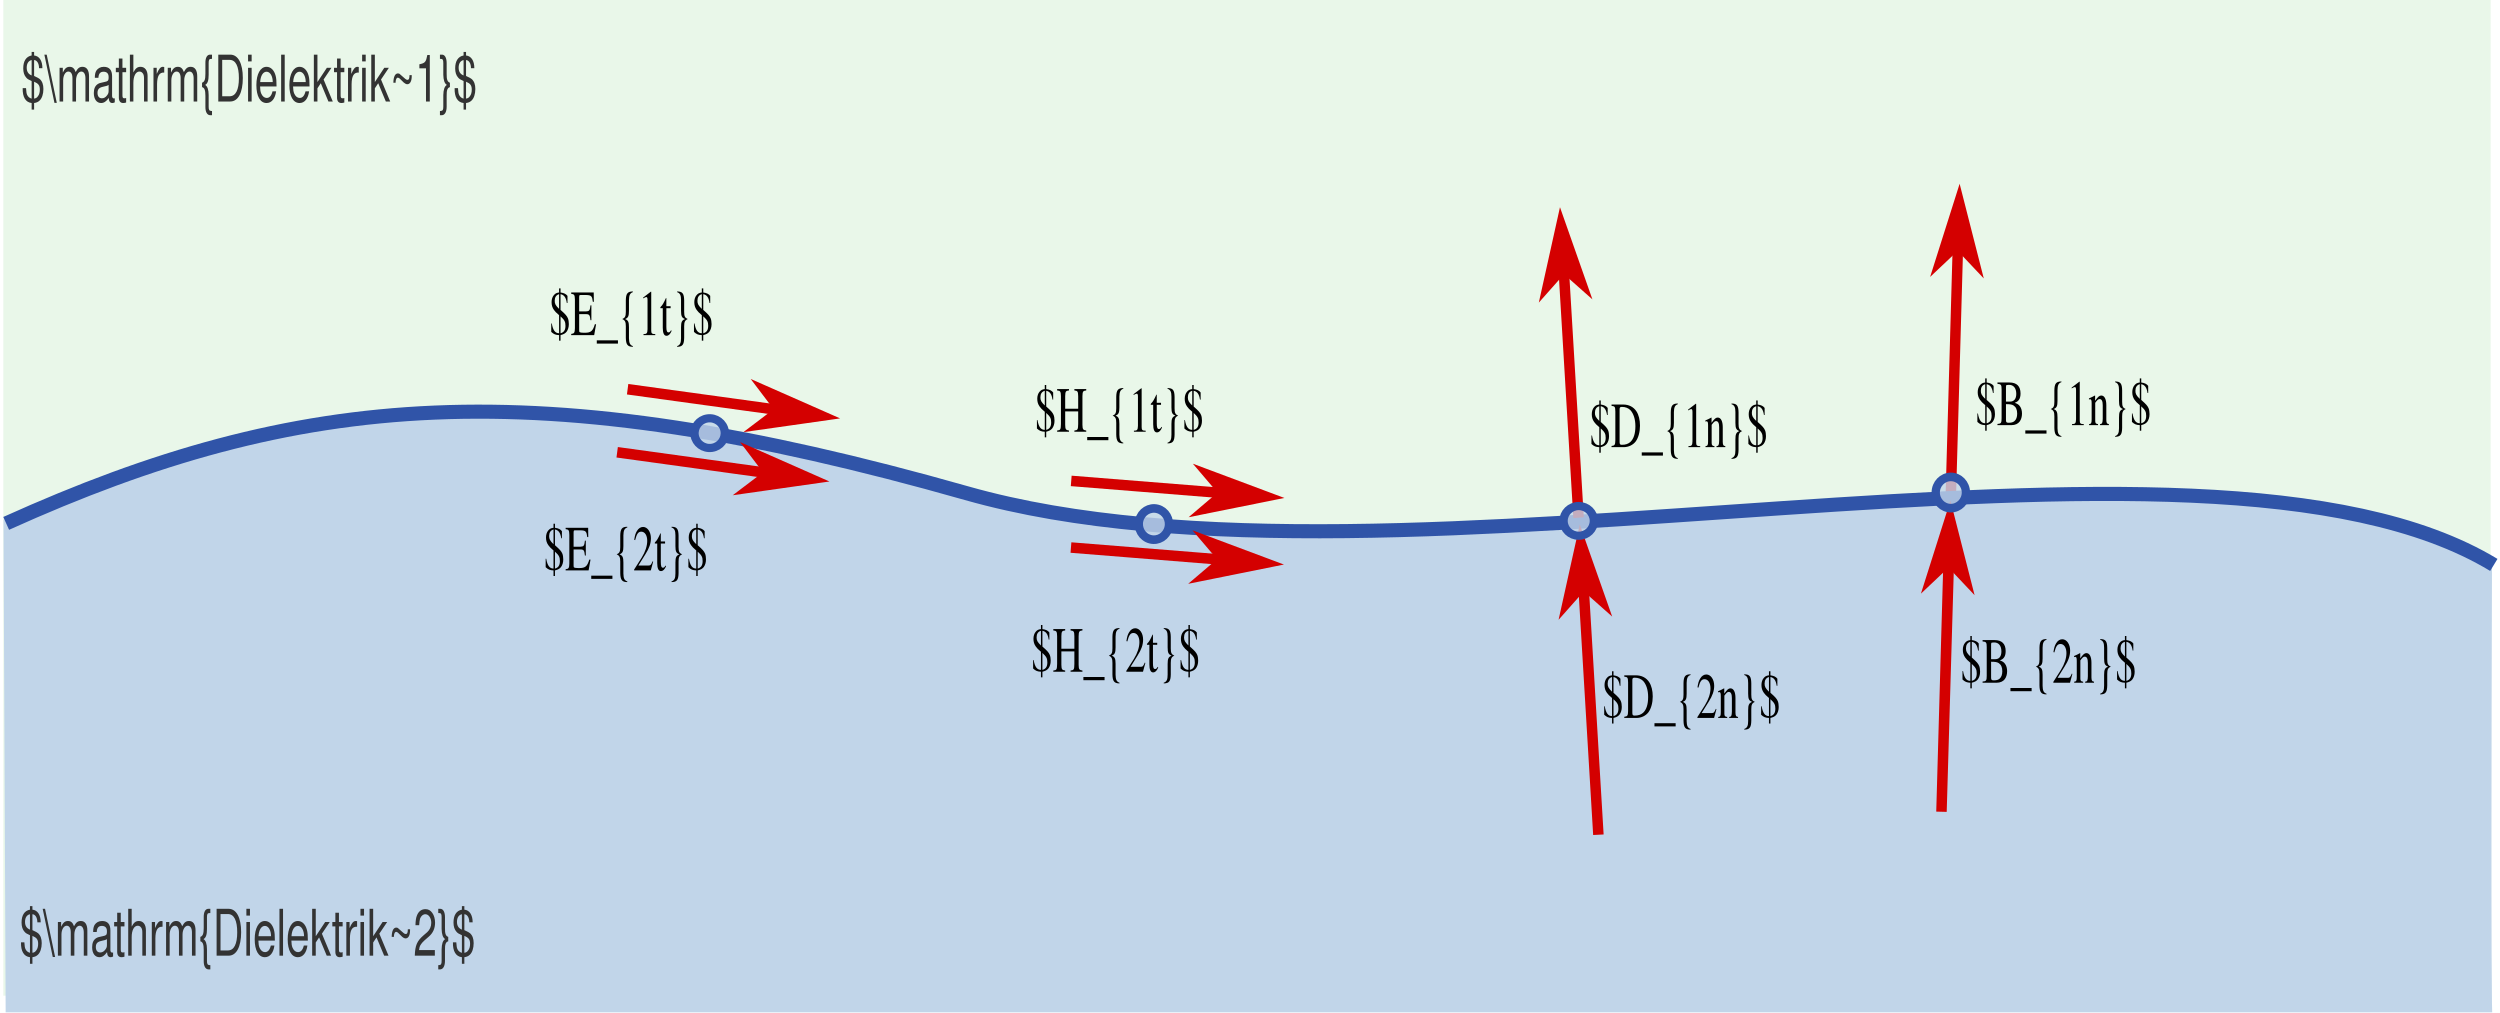
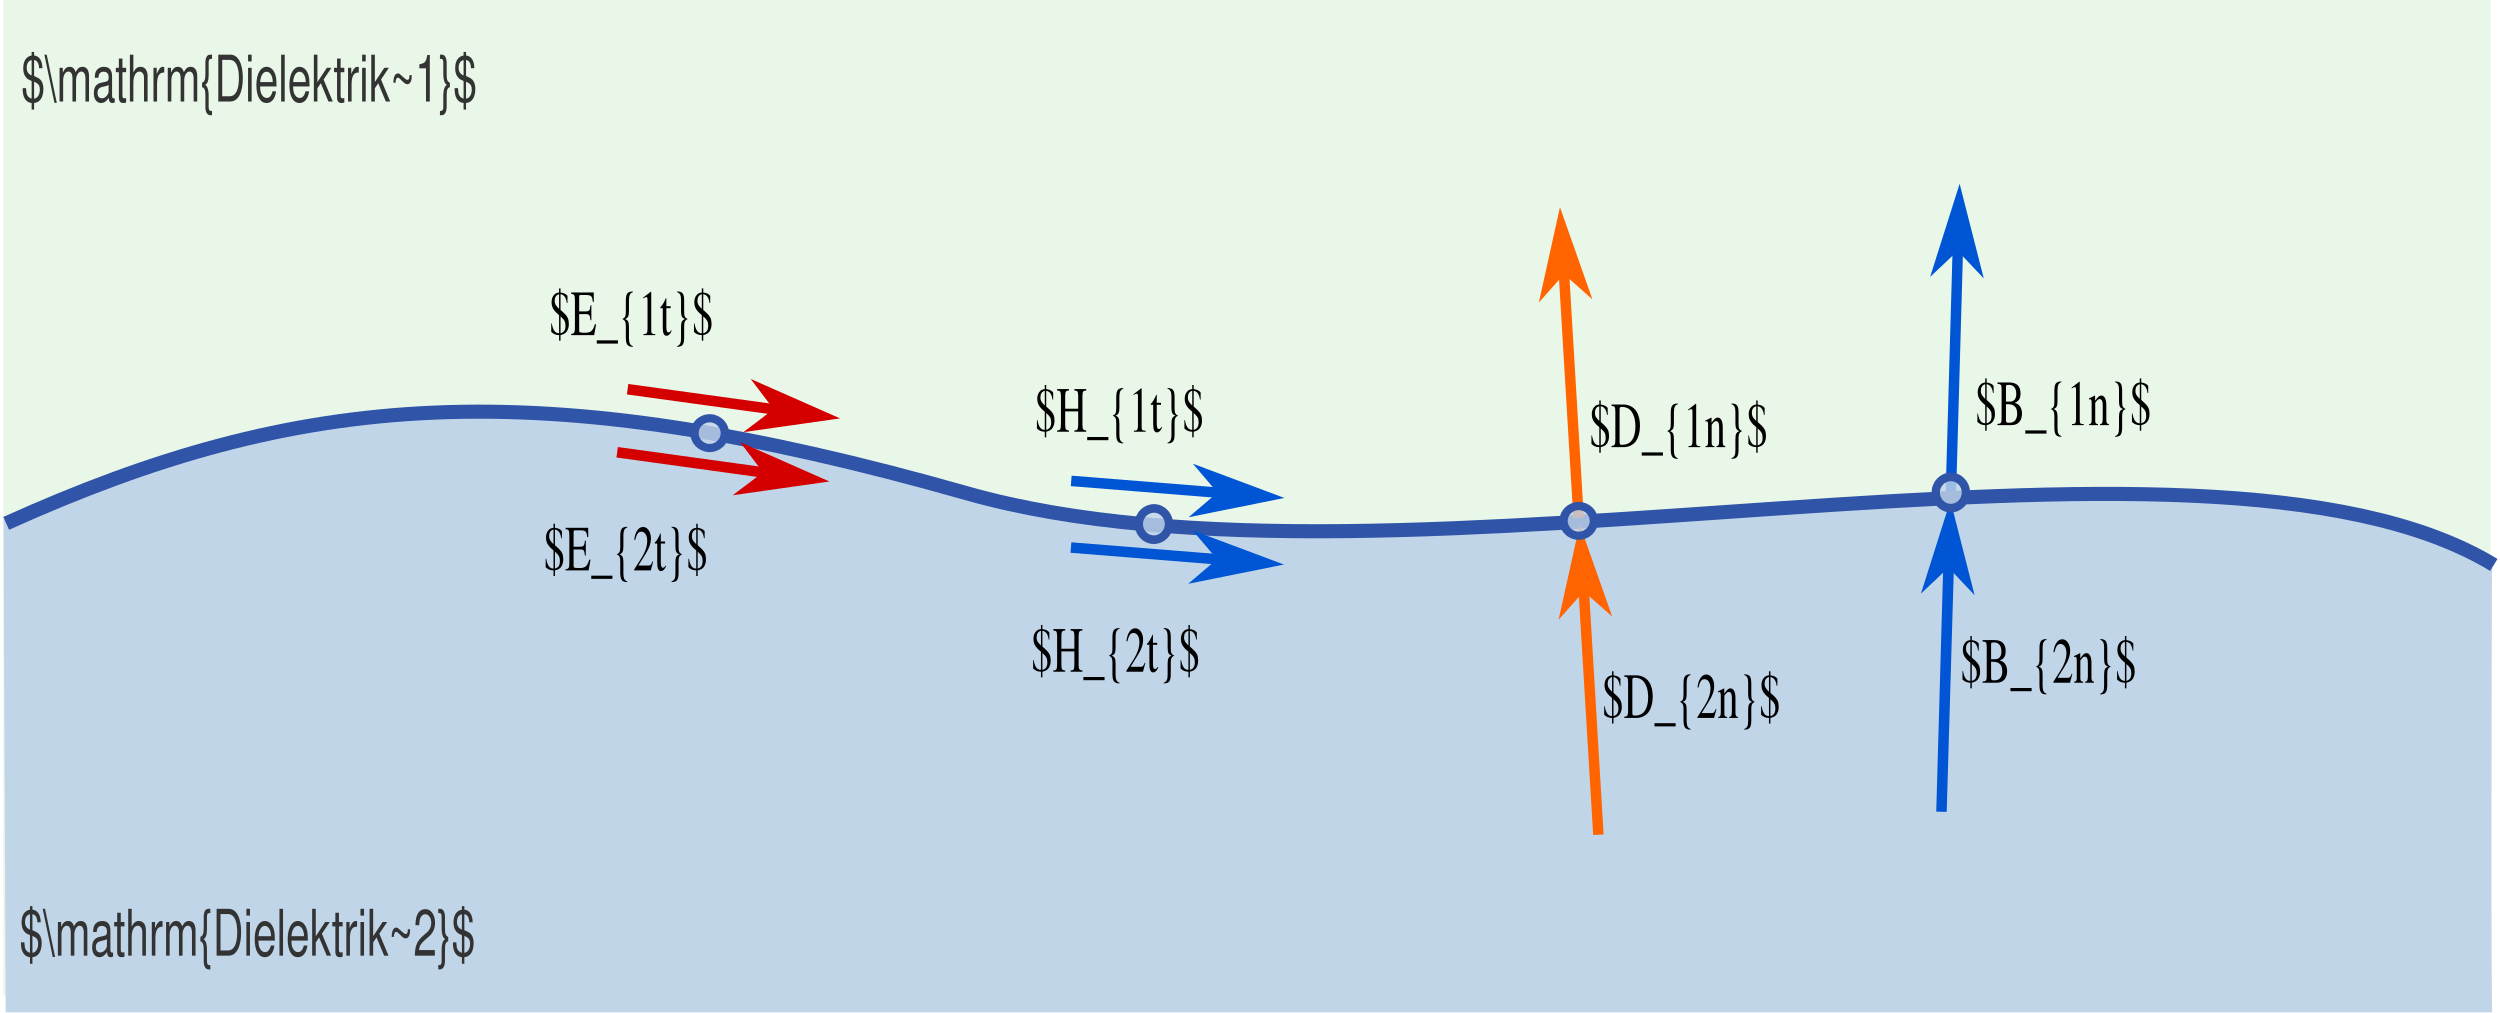
<svg xmlns="http://www.w3.org/2000/svg" id="svg4570" version="1.1" width="354.657" height="143.611" xml:space="preserve">
  <defs id="defs4574">
    <marker style="overflow:visible" id="Arrow1Sstart" refX="0" refY="0" orient="auto">
      <path transform="matrix(0.2,0,0,0.2,1.2,0)" style="fill-rule:evenodd;stroke:#000000;stroke-width:1pt" d="M 0,0 5,-5 -12.5,0 5,5 0,0 z" id="path4118" />
    </marker>
    <marker style="overflow:visible" id="Arrow1Mend" refX="0" refY="0" orient="auto">
      <path transform="matrix(-0.4,0,0,-0.4,-4,0)" style="fill-rule:evenodd;stroke:#000000;stroke-width:1pt" d="M 0,0 5,-5 -12.5,0 5,5 0,0 z" id="path4115" />
    </marker>
    <marker style="overflow:visible" id="Arrow1Menda" refX="0" refY="0" orient="auto">
      <path transform="matrix(-0.4,0,0,-0.4,-4,0)" style="fill:#800000;fill-rule:evenodd;stroke:#800000;stroke-width:1pt" d="M 0,0 5,-5 -12.5,0 5,5 0,0 z" id="path5472" />
    </marker>
    <marker style="overflow:visible" id="Arrow1Menda-1" refX="0" refY="0" orient="auto">
      <path transform="matrix(-0.4,0,0,-0.4,-4,0)" style="fill:#800000;fill-rule:evenodd;stroke:#800000;stroke-width:1pt" d="M 0,0 5,-5 -12.5,0 5,5 0,0 z" id="path5472-6" />
    </marker>
    <marker style="overflow:visible" id="Arrow1Menda-6" refX="0" refY="0" orient="auto">
      <path transform="matrix(-0.4,0,0,-0.4,-4,0)" style="fill:#800000;fill-rule:evenodd;stroke:#800000;stroke-width:1pt" d="M 0,0 5,-5 -12.5,0 5,5 0,0 z" id="path5472-5" />
    </marker>
    <marker style="overflow:visible" id="marker3227" refX="0" refY="0" orient="auto">
      <path transform="matrix(-0.4,0,0,-0.4,-4,0)" style="fill:#800000;fill-rule:evenodd;stroke:#800000;stroke-width:1pt" d="M 0,0 5,-5 -12.5,0 5,5 0,0 z" id="path3229" />
    </marker>
    <marker style="overflow:visible" id="Arrow1Menda-8" refX="0" refY="0" orient="auto">
      <path transform="matrix(-0.4,0,0,-0.4,-4,0)" style="fill:#800000;fill-rule:evenodd;stroke:#800000;stroke-width:1pt" d="M 0,0 5,-5 -12.5,0 5,5 0,0 z" id="path5472-8" />
    </marker>
    <marker style="overflow:visible" id="marker3262" refX="0" refY="0" orient="auto">
      <path transform="matrix(-0.4,0,0,-0.4,-4,0)" style="fill:#800000;fill-rule:evenodd;stroke:#800000;stroke-width:1pt" d="M 0,0 5,-5 -12.5,0 5,5 0,0 z" id="path3264" />
    </marker>
    <marker style="overflow:visible" id="Arrow1Menda-19" refX="0" refY="0" orient="auto">
      <path transform="matrix(-0.4,0,0,-0.4,-4,0)" style="fill:#800000;fill-rule:evenodd;stroke:#800000;stroke-width:1pt" d="M 0,0 5,-5 -12.5,0 5,5 0,0 z" id="path5472-7" />
    </marker>
    <marker style="overflow:visible" id="marker3297" refX="0" refY="0" orient="auto">
      <path transform="matrix(-0.4,0,0,-0.4,-4,0)" style="fill:#800000;fill-rule:evenodd;stroke:#800000;stroke-width:1pt" d="M 0,0 5,-5 -12.5,0 5,5 0,0 z" id="path3299" />
    </marker>
    <marker style="overflow:visible" id="Arrow1Menda-2" refX="0" refY="0" orient="auto">
      <path transform="matrix(-0.4,0,0,-0.4,-4,0)" style="fill:#800000;fill-rule:evenodd;stroke:#800000;stroke-width:1pt" d="M 0,0 5,-5 -12.5,0 5,5 0,0 z" id="path5472-3" />
    </marker>
    <marker style="overflow:visible" id="marker4295" refX="0" refY="0" orient="auto">
      <path transform="matrix(-0.4,0,0,-0.4,-4,0)" style="fill:#800000;fill-rule:evenodd;stroke:#800000;stroke-width:1pt" d="M 0,0 5,-5 -12.5,0 5,5 0,0 z" id="path4297" />
    </marker>
    <marker style="overflow:visible" id="marker4299" refX="0" refY="0" orient="auto">
      <path transform="matrix(-0.4,0,0,-0.4,-4,0)" style="fill:#800000;fill-rule:evenodd;stroke:#800000;stroke-width:1pt" d="M 0,0 5,-5 -12.5,0 5,5 0,0 z" id="path4301" />
    </marker>
    <marker style="overflow:visible" id="marker4303" refX="0" refY="0" orient="auto">
      <path transform="matrix(-0.4,0,0,-0.4,-4,0)" style="fill:#800000;fill-rule:evenodd;stroke:#800000;stroke-width:1pt" d="M 0,0 5,-5 -12.5,0 5,5 0,0 z" id="path4305" />
    </marker>
    <marker style="overflow:visible" id="marker4307" refX="0" refY="0" orient="auto">
      <path transform="matrix(-0.4,0,0,-0.4,-4,0)" style="fill:#800000;fill-rule:evenodd;stroke:#800000;stroke-width:1pt" d="M 0,0 5,-5 -12.5,0 5,5 0,0 z" id="path4309" />
    </marker>
    <marker style="overflow:visible" id="marker4311" refX="0" refY="0" orient="auto">
      <path transform="matrix(-0.4,0,0,-0.4,-4,0)" style="fill:#800000;fill-rule:evenodd;stroke:#800000;stroke-width:1pt" d="M 0,0 5,-5 -12.5,0 5,5 0,0 z" id="path4313" />
    </marker>
    <marker style="overflow:visible" id="marker4315" refX="0" refY="0" orient="auto">
      <path transform="matrix(-0.4,0,0,-0.4,-4,0)" style="fill:#800000;fill-rule:evenodd;stroke:#800000;stroke-width:1pt" d="M 0,0 5,-5 -12.5,0 5,5 0,0 z" id="path4317" />
    </marker>
    <marker style="overflow:visible" id="marker4319" refX="0" refY="0" orient="auto">
      <path transform="matrix(-0.4,0,0,-0.4,-4,0)" style="fill:#800000;fill-rule:evenodd;stroke:#800000;stroke-width:1pt" d="M 0,0 5,-5 -12.5,0 5,5 0,0 z" id="path4321" />
    </marker>
  </defs>
  <g transform="matrix(1.25,0,0,-1.25,-52.66258,995.8409)" id="g4578">
-     <flowRoot xml:space="preserve" id="flowRoot4054" style="font-size:40px;font-style:normal;font-weight:normal;line-height:125%;letter-spacing:0px;word-spacing:0px;fill:#000000;fill-opacity:1;stroke:none;font-family:Sans" transform="matrix(3.209982,0,0,4.847836,110.4001,744.6274)">
-       <flowRegion id="flowRegion4056">
-         <rect id="rect4058" width="216.753" height="90.741" x="-110.942" y="-20.56" />
+     <flowRoot xml:space="preserve" id="flowRoot4054" style="font-style:normal;font-weight:normal;line-height:0.01%;font-family:sans-serif;letter-spacing:0px;word-spacing:0px;fill:#000000;fill-opacity:1;stroke:none" transform="matrix(3.209982,0,0,4.847836,110.4001,744.6274)">
+       <flowRegion id="flowRegion4056" style="font-family:sans-serif">
+         <rect id="rect4058" width="216.753" height="90.741" x="-110.942" y="-20.56" style="font-family:sans-serif" />
      </flowRegion>
-       <flowPara id="flowPara4060" />
+       <flowPara id="flowPara4060" style="font-size:40px;line-height:1.25;font-family:sans-serif"> </flowPara>
    </flowRoot>
-     <text xml:space="preserve" style="font-size:126.234px;font-style:normal;font-weight:normal;line-height:125%;letter-spacing:0px;word-spacing:0px;fill:#000000;fill-opacity:1;stroke:none;font-family:Sans" x="292.516" y="-468.304" id="text4404" transform="scale(0.8137244,-1.228917)">
-       <tspan id="tspan4406" x="292.516" y="-468.304" />
+     <text xml:space="preserve" style="font-style:normal;font-weight:normal;line-height:0%;font-family:sans-serif;letter-spacing:0px;word-spacing:0px;fill:#000000;fill-opacity:1;stroke:none" x="292.516" y="-468.304" id="text4404" transform="scale(0.8137244,-1.228917)">
+       <tspan id="tspan4406" x="292.516" y="-468.304" style="font-size:126.234px;line-height:1.25;font-family:sans-serif"> </tspan>
    </text>
    <path d="m 324.793,796.673 0,-113.001 -282.288,0 0,113.001 282.288,0 z" style="fill:#e9f7e9;fill-opacity:1;fill-rule:nonzero;stroke:none" id="path4584" />
    <path id="rect4669" d="m 42.525,737.69 c 0,0 60.328,17.194 109.256,2.996 49.017,-14.223 139.78,12.369 173.165,-8.307 -0.143,-49.129 0.024,-50.595 0.024,-50.595 l -282.198,0 z" style="fill:#c1d5e9;fill-opacity:1;stroke:none" />
-     <path id="path5278-8-4-8-3" d="m 264.125,740.469 -1.188,0.031 0.938,32.969 1.188,-0.031 -0.938,-32.969 z" style="font-size:medium;font-style:normal;font-variant:normal;font-weight:normal;font-stretch:normal;text-indent:0;text-align:start;text-decoration:none;line-height:normal;letter-spacing:normal;word-spacing:normal;text-transform:none;direction:ltr;block-progression:tb;writing-mode:lr-tb;text-anchor:start;baseline-shift:baseline;color:#000000;fill:#d40000;fill-opacity:1;stroke:none;stroke-width:1.2;marker:none;visibility:visible;display:inline;overflow:visible;enable-background:accumulate;font-family:Sans;-inkscape-font-specification:Sans" />
-     <path style="fill:#d40000;fill-rule:evenodd;stroke:#d40000;stroke-width:0.48pt;stroke-opacity:1;fill-opacity:1" d="m 264.325,768.656 -2.467,-2.331 2.638,8.328 2.16,-8.465 -2.331,2.467 z" id="path4023" />
+     <path id="path5278-8-4-8-3" d="m 264.125,740.469 -1.188,0.031 0.938,32.969 1.188,-0.031 -0.938,-32.969 z" style="font-size:medium;font-style:normal;font-variant:normal;font-weight:normal;font-stretch:normal;text-indent:0;text-align:start;text-decoration:none;line-height:normal;letter-spacing:normal;word-spacing:normal;text-transform:none;direction:ltr;block-progression:tb;writing-mode:lr-tb;text-anchor:start;baseline-shift:baseline;color:#000000;fill:#0055d4;fill-opacity:1;stroke:none;stroke-width:1.2;marker:none;visibility:visible;display:inline;overflow:visible;enable-background:accumulate;font-family:Sans;-inkscape-font-specification:Sans" />
+     <path style="fill:#0055d4;fill-rule:evenodd;stroke:#0055d4;stroke-width:0.48pt;stroke-opacity:1;fill-opacity:1" d="m 264.325,768.656 -2.467,-2.331 2.638,8.328 2.16,-8.465 -2.331,2.467 z" id="path4023" />
    <path style="fill:#c1d5e9;fill-opacity:1;stroke:#3054a8;stroke-width:1.6;stroke-miterlimit:4;stroke-opacity:1;stroke-dasharray:none;stroke-dashoffset:0" d="m 42.831,737.274 c 33.356,15.055 60.031,17.334 109.003,3.424 49.061,-13.935 139.907,12.119 173.321,-8.139" id="path3453" />
-     <path id="path5278-7-3-4" d="m 263.062,704.531 -1.188,0.031 0.938,32.969 1.219,-0.031 -0.969,-32.969 z" style="font-size:medium;font-style:normal;font-variant:normal;font-weight:normal;font-stretch:normal;text-indent:0;text-align:start;text-decoration:none;line-height:normal;letter-spacing:normal;word-spacing:normal;text-transform:none;direction:ltr;block-progression:tb;writing-mode:lr-tb;text-anchor:start;baseline-shift:baseline;color:#000000;fill:#d40000;fill-opacity:1;stroke:none;stroke-width:1.2;marker:none;visibility:visible;display:inline;overflow:visible;enable-background:accumulate;font-family:Sans;-inkscape-font-specification:Sans" />
-     <path style="fill:#d40000;fill-rule:evenodd;stroke:#d40000;stroke-width:0.48pt;stroke-opacity:1;fill-opacity:1" d="m 263.281,732.711 -2.467,-2.331 2.638,8.328 2.16,-8.465 -2.331,2.467 z" id="path3999" />
+     <path id="path5278-7-3-4" d="m 263.062,704.531 -1.188,0.031 0.938,32.969 1.219,-0.031 -0.969,-32.969 z" style="font-size:medium;font-style:normal;font-variant:normal;font-weight:normal;font-stretch:normal;text-indent:0;text-align:start;text-decoration:none;line-height:normal;letter-spacing:normal;word-spacing:normal;text-transform:none;direction:ltr;block-progression:tb;writing-mode:lr-tb;text-anchor:start;baseline-shift:baseline;color:#000000;fill:#0055d4;fill-opacity:1;stroke:none;stroke-width:1.2;marker:none;visibility:visible;display:inline;overflow:visible;enable-background:accumulate;font-family:Sans;-inkscape-font-specification:Sans" />
+     <path style="fill:#0055d4;fill-rule:evenodd;stroke:#0055d4;stroke-width:0.48pt;stroke-opacity:1;fill-opacity:1" d="m 263.281,732.711 -2.467,-2.331 2.638,8.328 2.16,-8.465 -2.331,2.467 z" id="path3999" />
    <path transform="matrix(1.509483,0,0,-1.563413,407.2715,746.8013)" style="fill:#c1d5e9;fill-opacity:0.813;stroke:#3054a8;stroke-width:0.625;stroke-miterlimit:4;stroke-opacity:1;stroke-dasharray:none;stroke-dashoffset:0" id="path3322-2" d="m -94.092,3.854 a 1.134,1.134 0 0 1 -1.134,1.134 1.134,1.134 0 0 1 -1.134,-1.134 1.134,1.134 0 0 1 1.134,-1.134 1.134,1.134 0 0 1 1.134,1.134 z" />
-     <path id="path5278-7-3" d="m 222.938,701.906 -1.969,32.844 1.188,0.094 1.969,-32.875 -1.188,-0.062 z" style="font-size:medium;font-style:normal;font-variant:normal;font-weight:normal;font-stretch:normal;text-indent:0;text-align:start;text-decoration:none;line-height:normal;letter-spacing:normal;word-spacing:normal;text-transform:none;direction:ltr;block-progression:tb;writing-mode:lr-tb;text-anchor:start;baseline-shift:baseline;color:#000000;fill:#d40000;fill-opacity:1;fill-rule:nonzero;stroke:none;stroke-width:1.2;marker:none;visibility:visible;display:inline;overflow:visible;enable-background:accumulate;font-family:Sans;-inkscape-font-specification:Sans" />
-     <path style="fill:#d40000;fill-rule:evenodd;stroke:#d40000;stroke-width:0.48pt;stroke-opacity:1;fill-opacity:1" d="m 221.845,730.009 -2.252,-2.54 1.892,8.529 2.9,-8.241 -2.54,2.252 z" id="path4007" />
-     <path id="path5278-8-4-8" d="m 220.688,737.875 -1.969,32.875 1.188,0.094 1.969,-32.875 -1.188,-0.094 z" style="font-size:medium;font-style:normal;font-variant:normal;font-weight:normal;font-stretch:normal;text-indent:0;text-align:start;text-decoration:none;line-height:normal;letter-spacing:normal;word-spacing:normal;text-transform:none;direction:ltr;block-progression:tb;writing-mode:lr-tb;text-anchor:start;baseline-shift:baseline;color:#000000;fill:#d40000;fill-opacity:1;fill-rule:nonzero;stroke:none;stroke-width:1.2;marker:none;visibility:visible;display:inline;overflow:visible;enable-background:accumulate;font-family:Sans;-inkscape-font-specification:Sans" />
-     <path style="fill:#d40000;fill-rule:evenodd;stroke:#d40000;stroke-width:0.48pt;stroke-opacity:1;fill-opacity:1" d="m 219.602,766.006 -2.252,-2.54 1.892,8.529 2.9,-8.241 -2.54,2.252 z" id="path4015" />
+     <path id="path5278-7-3" d="m 222.938,701.906 -1.969,32.844 1.188,0.094 1.969,-32.875 -1.188,-0.062 z" style="font-size:medium;font-style:normal;font-variant:normal;font-weight:normal;font-stretch:normal;text-indent:0;text-align:start;text-decoration:none;line-height:normal;letter-spacing:normal;word-spacing:normal;text-transform:none;direction:ltr;block-progression:tb;writing-mode:lr-tb;text-anchor:start;baseline-shift:baseline;color:#000000;fill:#ff6400;fill-opacity:1;fill-rule:nonzero;stroke:none;stroke-width:1.2;marker:none;visibility:visible;display:inline;overflow:visible;enable-background:accumulate;font-family:Sans;-inkscape-font-specification:Sans" />
+     <path style="fill:#ff6400;fill-rule:evenodd;stroke:#ff6400;stroke-width:0.48pt;stroke-opacity:1;fill-opacity:1" d="m 221.845,730.009 -2.252,-2.54 1.892,8.529 2.9,-8.241 -2.54,2.252 z" id="path4007" />
+     <path id="path5278-8-4-8" d="m 220.688,737.875 -1.969,32.875 1.188,0.094 1.969,-32.875 -1.188,-0.094 z" style="font-size:medium;font-style:normal;font-variant:normal;font-weight:normal;font-stretch:normal;text-indent:0;text-align:start;text-decoration:none;line-height:normal;letter-spacing:normal;word-spacing:normal;text-transform:none;direction:ltr;block-progression:tb;writing-mode:lr-tb;text-anchor:start;baseline-shift:baseline;color:#000000;fill:#ff6400;fill-opacity:1;fill-rule:nonzero;stroke:none;stroke-width:1.2;marker:none;visibility:visible;display:inline;overflow:visible;enable-background:accumulate;font-family:Sans;-inkscape-font-specification:Sans" />
+     <path style="fill:#ff6400;fill-rule:evenodd;stroke:#ff6400;stroke-width:0.48pt;stroke-opacity:1;fill-opacity:1" d="m 219.602,766.006 -2.252,-2.54 1.892,8.529 2.9,-8.241 -2.54,2.252 z" id="path4015" />
    <path transform="matrix(1.518671,0,0,-1.487255,365.9174,743.2884)" style="fill:#c1d5e9;fill-opacity:0.813;stroke:#3054a8;stroke-width:0.625;stroke-miterlimit:4;stroke-opacity:1;stroke-dasharray:none;stroke-dashoffset:0" id="path3322-4" d="m -94.092,3.854 a 1.134,1.134 0 0 1 -1.134,1.134 1.134,1.134 0 0 1 -1.134,-1.134 1.134,1.134 0 0 1 1.134,-1.134 1.134,1.134 0 0 1 1.134,1.134 z" />
    <path id="path5278-8-4" d="m 135.062,748.906 -21.781,3 0.156,1.188 21.781,-3 -0.156,-1.188 z" style="font-size:medium;font-style:normal;font-variant:normal;font-weight:normal;font-stretch:normal;text-indent:0;text-align:start;text-decoration:none;line-height:normal;letter-spacing:normal;word-spacing:normal;text-transform:none;direction:ltr;block-progression:tb;writing-mode:lr-tb;text-anchor:start;baseline-shift:baseline;color:#000000;fill:#d40000;fill-opacity:1;fill-rule:nonzero;stroke:none;stroke-width:1.2;marker:none;visibility:visible;display:inline;overflow:visible;enable-background:accumulate;font-family:Sans;-inkscape-font-specification:Sans" />
    <path style="fill:#d40000;fill-opacity:1;fill-rule:evenodd;stroke:#d40000;stroke-width:0.48pt;stroke-opacity:1" d="m 130.377,750.168 -2.05,2.705 7.993,-3.525 -8.649,-1.23 2.705,2.05 z" id="path3983" />
    <path transform="matrix(1.502941,0.2133915,0.2178846,-1.471949,264.9492,773.509)" style="fill:#c1d5e9;fill-opacity:0.813;stroke:#3054a8;stroke-width:0.625;stroke-miterlimit:4;stroke-opacity:1;stroke-dasharray:none;stroke-dashoffset:0" id="path3322-3" d="m -94.092,3.854 a 1.134,1.134 0 0 1 -1.134,1.134 1.134,1.134 0 0 1 -1.134,-1.134 1.134,1.134 0 0 1 1.134,-1.134 1.134,1.134 0 0 1 1.134,1.134 z" />
    <path id="path5278-7" d="m 133.844,741.75 -21.75,3 0.156,1.188 21.75,-3 -0.156,-1.188 z" style="font-size:medium;font-style:normal;font-variant:normal;font-weight:normal;font-stretch:normal;text-indent:0;text-align:start;text-decoration:none;line-height:normal;letter-spacing:normal;word-spacing:normal;text-transform:none;direction:ltr;block-progression:tb;writing-mode:lr-tb;text-anchor:start;baseline-shift:baseline;color:#000000;fill:#d40000;fill-opacity:1;fill-rule:nonzero;stroke:none;stroke-width:1.2;marker:none;visibility:visible;display:inline;overflow:visible;enable-background:accumulate;font-family:Sans;-inkscape-font-specification:Sans" />
    <path style="fill:#d40000;fill-opacity:1;fill-rule:evenodd;stroke:#d40000;stroke-width:0.48pt;stroke-opacity:1" d="m 129.169,743.007 -2.05,2.705 7.993,-3.525 -8.649,-1.23 2.705,2.05 z" id="path3975" />
-     <path id="path5278" d="m 185.438,732.188 -21.812,1.75 0.094,1.188 21.812,-1.75 -0.094,-1.188 z" style="font-size:medium;font-style:normal;font-variant:normal;font-weight:normal;font-stretch:normal;text-indent:0;text-align:start;text-decoration:none;line-height:normal;letter-spacing:normal;word-spacing:normal;text-transform:none;direction:ltr;block-progression:tb;writing-mode:lr-tb;text-anchor:start;baseline-shift:baseline;color:#000000;fill:#d40000;fill-opacity:1;fill-rule:nonzero;stroke:none;stroke-width:1.2;marker:none;visibility:visible;display:inline;overflow:visible;enable-background:accumulate;font-family:Sans;-inkscape-font-specification:Sans" />
-     <path style="fill:#d40000;fill-opacity:1;fill-rule:evenodd;stroke:#d40000;stroke-width:0.48pt;stroke-opacity:1" d="m 180.705,733.174 -2.201,2.583 8.182,-3.061 -8.564,-1.724 2.583,2.201 z" id="path3959" />
+     <path id="path5278" d="m 185.438,732.188 -21.812,1.75 0.094,1.188 21.812,-1.75 -0.094,-1.188 z" style="font-size:medium;font-style:normal;font-variant:normal;font-weight:normal;font-stretch:normal;text-indent:0;text-align:start;text-decoration:none;line-height:normal;letter-spacing:normal;word-spacing:normal;text-transform:none;direction:ltr;block-progression:tb;writing-mode:lr-tb;text-anchor:start;baseline-shift:baseline;color:#000000;fill:#0055d4;fill-opacity:1;fill-rule:nonzero;stroke:none;stroke-width:1.2;marker:none;visibility:visible;display:inline;overflow:visible;enable-background:accumulate;font-family:Sans;-inkscape-font-specification:Sans" />
+     <path style="fill:#0055d4;fill-opacity:1;fill-rule:evenodd;stroke:#0055d4;stroke-width:0.48pt;stroke-opacity:1" d="m 180.705,733.174 -2.201,2.583 8.182,-3.061 -8.564,-1.724 2.583,2.201 z" id="path3959" />
    <path style="fill:#c1d5e9;fill-opacity:0.813;stroke:#3054a8;stroke-width:0.625;stroke-miterlimit:4;stroke-opacity:1;stroke-dasharray:none;stroke-dashoffset:0" id="path3322" d="m -94.092,3.854 a 1.134,1.134 0 0 1 -1.134,1.134 1.134,1.134 0 0 1 -1.134,-1.134 1.134,1.134 0 0 1 1.134,-1.134 1.134,1.134 0 0 1 1.134,1.134 z" transform="matrix(1.464679,-0.3779972,-0.3649204,-1.517166,313.9674,707.0487)" />
-     <path id="path5278-8" d="m 185.5,739.75 -21.844,1.75 0.094,1.188 21.844,-1.75 L 185.5,739.75 z" style="font-size:medium;font-style:normal;font-variant:normal;font-weight:normal;font-stretch:normal;text-indent:0;text-align:start;text-decoration:none;line-height:normal;letter-spacing:normal;word-spacing:normal;text-transform:none;direction:ltr;block-progression:tb;writing-mode:lr-tb;text-anchor:start;baseline-shift:baseline;color:#000000;fill:#d40000;fill-opacity:1;fill-rule:nonzero;stroke:none;stroke-width:1.2;marker:none;visibility:visible;display:inline;overflow:visible;enable-background:accumulate;font-family:Sans;-inkscape-font-specification:Sans" />
-     <path style="fill:#d40000;fill-opacity:1;fill-rule:evenodd;stroke:#d40000;stroke-width:0.48pt;stroke-opacity:1" d="m 180.754,740.731 -2.201,2.583 8.182,-3.061 -8.564,-1.724 2.583,2.201 z" id="path3967" />
-     <text xml:space="preserve" style="font-size:49.823px;font-style:normal;font-weight:normal;line-height:125%;letter-spacing:0px;word-spacing:0px;fill:#000000;fill-opacity:1;stroke:none;font-family:Sans" x="54.702" y="-638.896" id="text4050" transform="scale(0.8137244,-1.228917)">
-       <tspan id="tspan4052" x="54.702" y="-638.896" style="font-size:5.944px;font-style:normal;font-variant:normal;font-weight:normal;font-stretch:normal;fill:#333333;font-family:Nimbus Sans L;-inkscape-font-specification:Nimbus Sans L">$\mathrm{Dielektrik~1}$</tspan>
+     <path id="path5278-8" d="m 185.5,739.75 -21.844,1.75 0.094,1.188 21.844,-1.75 L 185.5,739.75 z" style="font-size:medium;font-style:normal;font-variant:normal;font-weight:normal;font-stretch:normal;text-indent:0;text-align:start;text-decoration:none;line-height:normal;letter-spacing:normal;word-spacing:normal;text-transform:none;direction:ltr;block-progression:tb;writing-mode:lr-tb;text-anchor:start;baseline-shift:baseline;color:#000000;fill:#0055d4;fill-opacity:1;fill-rule:nonzero;stroke:none;stroke-width:1.2;marker:none;visibility:visible;display:inline;overflow:visible;enable-background:accumulate;font-family:Sans;-inkscape-font-specification:Sans" />
+     <path style="fill:#0055d4;fill-opacity:1;fill-rule:evenodd;stroke:#0055d4;stroke-width:0.48pt;stroke-opacity:1" d="m 180.754,740.731 -2.201,2.583 8.182,-3.061 -8.564,-1.724 2.583,2.201 z" id="path3967" />
+     <text xml:space="preserve" style="font-style:normal;font-weight:normal;line-height:0%;font-family:sans-serif;letter-spacing:0px;word-spacing:0px;fill:#000000;fill-opacity:1;stroke:none" x="54.702" y="-638.896" id="text4050" transform="scale(0.8137244,-1.228917)">
+       <tspan id="tspan4052" x="54.702" y="-638.896" style="font-style:normal;font-variant:normal;font-weight:normal;font-stretch:normal;font-size:5.944px;line-height:1.25;font-family:'Nimbus Sans L';-inkscape-font-specification:'Nimbus Sans L';fill:#333333">$\mathrm{Dielektrik~1}$</tspan>
    </text>
-     <text xml:space="preserve" style="font-size:17.438px;font-style:normal;font-weight:normal;line-height:125%;letter-spacing:0px;word-spacing:0px;fill:#000000;fill-opacity:1;stroke:none;font-family:Sans" x="128.39" y="-617.325" id="text4139-1-3" transform="scale(0.8137243,-1.228917)">
-       <tspan id="tspan4141-0-2" x="128.39" y="-617.325" style="font-size:5.944px;font-style:normal;font-variant:normal;font-weight:normal;font-stretch:normal;font-family:Nimbus Roman No9 L;-inkscape-font-specification:Nimbus Roman No9 L">$E_{1t}$</tspan>
+     <text xml:space="preserve" style="font-style:normal;font-weight:normal;line-height:0%;font-family:sans-serif;letter-spacing:0px;word-spacing:0px;fill:#000000;fill-opacity:1;stroke:none" x="128.39" y="-617.325" id="text4139-1-3" transform="scale(0.8137243,-1.228917)">
+       <tspan id="tspan4141-0-2" x="128.39" y="-617.325" style="font-style:normal;font-variant:normal;font-weight:normal;font-stretch:normal;font-size:5.944px;line-height:1.25;font-family:'Nimbus Roman No9 L';-inkscape-font-specification:'Nimbus Roman No9 L'">$E_{1t}$</tspan>
    </text>
-     <text xml:space="preserve" style="font-size:49.823px;font-style:normal;font-weight:normal;line-height:125%;letter-spacing:0px;word-spacing:0px;fill:#000000;fill-opacity:1;stroke:none;font-family:Sans" x="155.228" y="-616.955" id="text4143-5-7" transform="scale(0.8137243,-1.228917)">
-       <tspan id="tspan4145-9-7" x="155.228" y="-616.955" style="font-size:11.21px;font-style:italic;font-variant:normal;font-weight:normal;font-stretch:normal;font-family:Nimbus Roman No9 L;-inkscape-font-specification:Nimbus Roman No9 L Italic" />
+     <text xml:space="preserve" style="font-style:normal;font-weight:normal;line-height:0%;font-family:sans-serif;letter-spacing:0px;word-spacing:0px;fill:#000000;fill-opacity:1;stroke:none" x="155.228" y="-616.955" id="text4143-5-7" transform="scale(0.8137243,-1.228917)">
+       <tspan id="tspan4145-9-7" x="155.228" y="-616.955" style="font-style:italic;font-variant:normal;font-weight:normal;font-stretch:normal;font-size:11.21px;line-height:1.25;font-family:'Nimbus Roman No9 L';-inkscape-font-specification:'Nimbus Roman No9 L Italic'"> </tspan>
    </text>
-     <text xml:space="preserve" style="font-size:17.438px;font-style:normal;font-weight:normal;line-height:125%;letter-spacing:0px;word-spacing:0px;fill:#000000;fill-opacity:1;stroke:none;font-family:Sans" x="127.612" y="-595.591" id="text4139-1-3-9" transform="scale(0.8137243,-1.228917)">
-       <tspan id="tspan4141-0-2-9" x="127.612" y="-595.591" style="font-size:5.944px;font-style:normal;font-variant:normal;font-weight:normal;font-stretch:normal;font-family:Nimbus Roman No9 L;-inkscape-font-specification:Nimbus Roman No9 L">$E_{2t}$</tspan>
+     <text xml:space="preserve" style="font-style:normal;font-weight:normal;line-height:0%;font-family:sans-serif;letter-spacing:0px;word-spacing:0px;fill:#000000;fill-opacity:1;stroke:none" x="127.612" y="-595.591" id="text4139-1-3-9" transform="scale(0.8137243,-1.228917)">
+       <tspan id="tspan4141-0-2-9" x="127.612" y="-595.591" style="font-style:normal;font-variant:normal;font-weight:normal;font-stretch:normal;font-size:5.944px;line-height:1.25;font-family:'Nimbus Roman No9 L';-inkscape-font-specification:'Nimbus Roman No9 L'">$E_{2t}$</tspan>
    </text>
-     <text xml:space="preserve" style="font-size:49.823px;font-style:normal;font-weight:normal;line-height:125%;letter-spacing:0px;word-spacing:0px;fill:#000000;fill-opacity:1;stroke:none;font-family:Sans" x="154.45" y="-595.22" id="text4143-5-7-5" transform="scale(0.8137243,-1.228917)">
-       <tspan id="tspan4145-9-7-3" x="154.45" y="-595.22" style="font-size:11.21px;font-style:italic;font-variant:normal;font-weight:normal;font-stretch:normal;font-family:Nimbus Roman No9 L;-inkscape-font-specification:Nimbus Roman No9 L Italic" />
+     <text xml:space="preserve" style="font-style:normal;font-weight:normal;line-height:0%;font-family:sans-serif;letter-spacing:0px;word-spacing:0px;fill:#000000;fill-opacity:1;stroke:none" x="154.45" y="-595.22" id="text4143-5-7-5" transform="scale(0.8137243,-1.228917)">
+       <tspan id="tspan4145-9-7-3" x="154.45" y="-595.22" style="font-style:italic;font-variant:normal;font-weight:normal;font-stretch:normal;font-size:11.21px;line-height:1.25;font-family:'Nimbus Roman No9 L';-inkscape-font-specification:'Nimbus Roman No9 L Italic'"> </tspan>
    </text>
-     <text xml:space="preserve" style="font-size:17.438px;font-style:normal;font-weight:normal;line-height:125%;letter-spacing:0px;word-spacing:0px;fill:#000000;fill-opacity:1;stroke:none;font-family:Sans" x="196.13" y="-608.4" id="text4139-1-3-7" transform="scale(0.8137243,-1.228917)">
-       <tspan id="tspan4141-0-2-3" x="196.13" y="-608.4" style="font-size:5.944px;font-style:normal;font-variant:normal;font-weight:normal;font-stretch:normal;font-family:Nimbus Roman No9 L;-inkscape-font-specification:Nimbus Roman No9 L">$H_{1t}$</tspan>
+     <text xml:space="preserve" style="font-style:normal;font-weight:normal;line-height:0%;font-family:sans-serif;letter-spacing:0px;word-spacing:0px;fill:#000000;fill-opacity:1;stroke:none" x="196.13" y="-608.4" id="text4139-1-3-7" transform="scale(0.8137243,-1.228917)">
+       <tspan id="tspan4141-0-2-3" x="196.13" y="-608.4" style="font-style:normal;font-variant:normal;font-weight:normal;font-stretch:normal;font-size:5.944px;line-height:1.25;font-family:'Nimbus Roman No9 L';-inkscape-font-specification:'Nimbus Roman No9 L'">$H_{1t}$</tspan>
    </text>
-     <text xml:space="preserve" style="font-size:49.823px;font-style:normal;font-weight:normal;line-height:125%;letter-spacing:0px;word-spacing:0px;fill:#000000;fill-opacity:1;stroke:none;font-family:Sans" x="222.968" y="-608.03" id="text4143-5-7-4" transform="scale(0.8137243,-1.228917)">
-       <tspan id="tspan4145-9-7-2" x="222.968" y="-608.03" style="font-size:11.21px;font-style:italic;font-variant:normal;font-weight:normal;font-stretch:normal;font-family:Nimbus Roman No9 L;-inkscape-font-specification:Nimbus Roman No9 L Italic" />
+     <text xml:space="preserve" style="font-style:normal;font-weight:normal;line-height:0%;font-family:sans-serif;letter-spacing:0px;word-spacing:0px;fill:#000000;fill-opacity:1;stroke:none" x="222.968" y="-608.03" id="text4143-5-7-4" transform="scale(0.8137243,-1.228917)">
+       <tspan id="tspan4145-9-7-2" x="222.968" y="-608.03" style="font-style:italic;font-variant:normal;font-weight:normal;font-stretch:normal;font-size:11.21px;line-height:1.25;font-family:'Nimbus Roman No9 L';-inkscape-font-specification:'Nimbus Roman No9 L Italic'"> </tspan>
    </text>
-     <text xml:space="preserve" style="font-size:17.438px;font-style:normal;font-weight:normal;line-height:125%;letter-spacing:0px;word-spacing:0px;fill:#000000;fill-opacity:1;stroke:none;font-family:Sans" x="195.596" y="-586.238" id="text4139-1-3-7-2" transform="scale(0.8137243,-1.228917)">
-       <tspan id="tspan4141-0-2-3-1" x="195.596" y="-586.238" style="font-size:5.944px;font-style:normal;font-variant:normal;font-weight:normal;font-stretch:normal;font-family:Nimbus Roman No9 L;-inkscape-font-specification:Nimbus Roman No9 L">$H_{2t}$</tspan>
+     <text xml:space="preserve" style="font-style:normal;font-weight:normal;line-height:0%;font-family:sans-serif;letter-spacing:0px;word-spacing:0px;fill:#000000;fill-opacity:1;stroke:none" x="195.596" y="-586.238" id="text4139-1-3-7-2" transform="scale(0.8137243,-1.228917)">
+       <tspan id="tspan4141-0-2-3-1" x="195.596" y="-586.238" style="font-style:normal;font-variant:normal;font-weight:normal;font-stretch:normal;font-size:5.944px;line-height:1.25;font-family:'Nimbus Roman No9 L';-inkscape-font-specification:'Nimbus Roman No9 L'">$H_{2t}$</tspan>
    </text>
-     <text xml:space="preserve" style="font-size:49.823px;font-style:normal;font-weight:normal;line-height:125%;letter-spacing:0px;word-spacing:0px;fill:#000000;fill-opacity:1;stroke:none;font-family:Sans" x="222.434" y="-585.868" id="text4143-5-7-4-3" transform="scale(0.8137243,-1.228917)">
-       <tspan id="tspan4145-9-7-2-5" x="222.434" y="-585.868" style="font-size:11.21px;font-style:italic;font-variant:normal;font-weight:normal;font-stretch:normal;font-family:Nimbus Roman No9 L;-inkscape-font-specification:Nimbus Roman No9 L Italic" />
+     <text xml:space="preserve" style="font-style:normal;font-weight:normal;line-height:0%;font-family:sans-serif;letter-spacing:0px;word-spacing:0px;fill:#000000;fill-opacity:1;stroke:none" x="222.434" y="-585.868" id="text4143-5-7-4-3" transform="scale(0.8137243,-1.228917)">
+       <tspan id="tspan4145-9-7-2-5" x="222.434" y="-585.868" style="font-style:italic;font-variant:normal;font-weight:normal;font-stretch:normal;font-size:11.21px;line-height:1.25;font-family:'Nimbus Roman No9 L';-inkscape-font-specification:'Nimbus Roman No9 L Italic'"> </tspan>
    </text>
-     <text xml:space="preserve" style="font-size:17.438px;font-style:normal;font-weight:normal;line-height:125%;letter-spacing:0px;word-spacing:0px;fill:#000000;fill-opacity:1;stroke:none;font-family:Sans" x="273.467" y="-606.977" id="text4139-1-3-7-4" transform="scale(0.8137243,-1.228917)">
-       <tspan id="tspan4141-0-2-3-5" x="273.467" y="-606.977" style="font-size:5.944px;font-style:normal;font-variant:normal;font-weight:normal;font-stretch:normal;font-family:Nimbus Roman No9 L;-inkscape-font-specification:Nimbus Roman No9 L">$D_{1n}$</tspan>
+     <text xml:space="preserve" style="font-style:normal;font-weight:normal;line-height:0%;font-family:sans-serif;letter-spacing:0px;word-spacing:0px;fill:#000000;fill-opacity:1;stroke:none" x="273.467" y="-606.977" id="text4139-1-3-7-4" transform="scale(0.8137243,-1.228917)">
+       <tspan id="tspan4141-0-2-3-5" x="273.467" y="-606.977" style="font-style:normal;font-variant:normal;font-weight:normal;font-stretch:normal;font-size:5.944px;line-height:1.25;font-family:'Nimbus Roman No9 L';-inkscape-font-specification:'Nimbus Roman No9 L'">$D_{1n}$</tspan>
    </text>
-     <text xml:space="preserve" style="font-size:49.823px;font-style:normal;font-weight:normal;line-height:125%;letter-spacing:0px;word-spacing:0px;fill:#000000;fill-opacity:1;stroke:none;font-family:Sans" x="300.305" y="-606.606" id="text4143-5-7-4-1" transform="scale(0.8137243,-1.228917)">
-       <tspan id="tspan4145-9-7-2-9" x="300.305" y="-606.606" style="font-size:11.21px;font-style:italic;font-variant:normal;font-weight:normal;font-stretch:normal;font-family:Nimbus Roman No9 L;-inkscape-font-specification:Nimbus Roman No9 L Italic" />
+     <text xml:space="preserve" style="font-style:normal;font-weight:normal;line-height:0%;font-family:sans-serif;letter-spacing:0px;word-spacing:0px;fill:#000000;fill-opacity:1;stroke:none" x="300.305" y="-606.606" id="text4143-5-7-4-1" transform="scale(0.8137243,-1.228917)">
+       <tspan id="tspan4145-9-7-2-9" x="300.305" y="-606.606" style="font-style:italic;font-variant:normal;font-weight:normal;font-stretch:normal;font-size:11.21px;line-height:1.25;font-family:'Nimbus Roman No9 L';-inkscape-font-specification:'Nimbus Roman No9 L Italic'"> </tspan>
    </text>
-     <text xml:space="preserve" style="font-size:17.438px;font-style:normal;font-weight:normal;line-height:125%;letter-spacing:0px;word-spacing:0px;fill:#000000;fill-opacity:1;stroke:none;font-family:Sans" x="327.294" y="-609.01" id="text4139-1-3-7-4-1" transform="scale(0.8137243,-1.228917)">
-       <tspan id="tspan4141-0-2-3-5-1" x="327.294" y="-609.01" style="font-size:5.944px;font-style:normal;font-variant:normal;font-weight:normal;font-stretch:normal;font-family:Nimbus Roman No9 L;-inkscape-font-specification:Nimbus Roman No9 L">$B_{1n}$</tspan>
+     <text xml:space="preserve" style="font-style:normal;font-weight:normal;line-height:0%;font-family:sans-serif;letter-spacing:0px;word-spacing:0px;fill:#000000;fill-opacity:1;stroke:none" x="327.294" y="-609.01" id="text4139-1-3-7-4-1" transform="scale(0.8137243,-1.228917)">
+       <tspan id="tspan4141-0-2-3-5-1" x="327.294" y="-609.01" style="font-style:normal;font-variant:normal;font-weight:normal;font-stretch:normal;font-size:5.944px;line-height:1.25;font-family:'Nimbus Roman No9 L';-inkscape-font-specification:'Nimbus Roman No9 L'">$B_{1n}$</tspan>
    </text>
-     <text xml:space="preserve" style="font-size:49.823px;font-style:normal;font-weight:normal;line-height:125%;letter-spacing:0px;word-spacing:0px;fill:#000000;fill-opacity:1;stroke:none;font-family:Sans" x="354.132" y="-608.639" id="text4143-5-7-4-1-1" transform="scale(0.8137243,-1.228917)">
-       <tspan id="tspan4145-9-7-2-9-0" x="354.132" y="-608.639" style="font-size:11.21px;font-style:italic;font-variant:normal;font-weight:normal;font-stretch:normal;font-family:Nimbus Roman No9 L;-inkscape-font-specification:Nimbus Roman No9 L Italic" />
+     <text xml:space="preserve" style="font-style:normal;font-weight:normal;line-height:0%;font-family:sans-serif;letter-spacing:0px;word-spacing:0px;fill:#000000;fill-opacity:1;stroke:none" x="354.132" y="-608.639" id="text4143-5-7-4-1-1" transform="scale(0.8137243,-1.228917)">
+       <tspan id="tspan4145-9-7-2-9-0" x="354.132" y="-608.639" style="font-style:italic;font-variant:normal;font-weight:normal;font-stretch:normal;font-size:11.21px;line-height:1.25;font-family:'Nimbus Roman No9 L';-inkscape-font-specification:'Nimbus Roman No9 L Italic'"> </tspan>
    </text>
-     <text xml:space="preserve" style="font-size:17.438px;font-style:normal;font-weight:normal;line-height:125%;letter-spacing:0px;word-spacing:0px;fill:#000000;fill-opacity:1;stroke:none;font-family:Sans" x="325.22" y="-585.222" id="text4139-1-3-7-4-1-1" transform="scale(0.8137243,-1.228917)">
-       <tspan id="tspan4141-0-2-3-5-1-9" x="325.22" y="-585.222" style="font-size:5.944px;font-style:normal;font-variant:normal;font-weight:normal;font-stretch:normal;font-family:Nimbus Roman No9 L;-inkscape-font-specification:Nimbus Roman No9 L">$B_{2n}$</tspan>
+     <text xml:space="preserve" style="font-style:normal;font-weight:normal;line-height:0%;font-family:sans-serif;letter-spacing:0px;word-spacing:0px;fill:#000000;fill-opacity:1;stroke:none" x="325.22" y="-585.222" id="text4139-1-3-7-4-1-1" transform="scale(0.8137243,-1.228917)">
+       <tspan id="tspan4141-0-2-3-5-1-9" x="325.22" y="-585.222" style="font-style:normal;font-variant:normal;font-weight:normal;font-stretch:normal;font-size:5.944px;line-height:1.25;font-family:'Nimbus Roman No9 L';-inkscape-font-specification:'Nimbus Roman No9 L'">$B_{2n}$</tspan>
    </text>
-     <text xml:space="preserve" style="font-size:49.823px;font-style:normal;font-weight:normal;line-height:125%;letter-spacing:0px;word-spacing:0px;fill:#000000;fill-opacity:1;stroke:none;font-family:Sans" x="352.058" y="-584.851" id="text4143-5-7-4-1-1-7" transform="scale(0.8137243,-1.228917)">
-       <tspan id="tspan4145-9-7-2-9-0-8" x="352.058" y="-584.851" style="font-size:11.21px;font-style:italic;font-variant:normal;font-weight:normal;font-stretch:normal;font-family:Nimbus Roman No9 L;-inkscape-font-specification:Nimbus Roman No9 L Italic" />
+     <text xml:space="preserve" style="font-style:normal;font-weight:normal;line-height:0%;font-family:sans-serif;letter-spacing:0px;word-spacing:0px;fill:#000000;fill-opacity:1;stroke:none" x="352.058" y="-584.851" id="text4143-5-7-4-1-1-7" transform="scale(0.8137243,-1.228917)">
+       <tspan id="tspan4145-9-7-2-9-0-8" x="352.058" y="-584.851" style="font-style:italic;font-variant:normal;font-weight:normal;font-stretch:normal;font-size:11.21px;line-height:1.25;font-family:'Nimbus Roman No9 L';-inkscape-font-specification:'Nimbus Roman No9 L Italic'"> </tspan>
    </text>
-     <text xml:space="preserve" style="font-size:17.438px;font-style:normal;font-weight:normal;line-height:125%;letter-spacing:0px;word-spacing:0px;fill:#000000;fill-opacity:1;stroke:none;font-family:Sans" x="275.245" y="-581.969" id="text4139-1-3-7-4-0" transform="scale(0.8137243,-1.228917)">
-       <tspan id="tspan4141-0-2-3-5-0" x="275.245" y="-581.969" style="font-size:5.944px;font-style:normal;font-variant:normal;font-weight:normal;font-stretch:normal;font-family:Nimbus Roman No9 L;-inkscape-font-specification:Nimbus Roman No9 L">$D_{2n}$</tspan>
+     <text xml:space="preserve" style="font-style:normal;font-weight:normal;line-height:0%;font-family:sans-serif;letter-spacing:0px;word-spacing:0px;fill:#000000;fill-opacity:1;stroke:none" x="275.245" y="-581.969" id="text4139-1-3-7-4-0" transform="scale(0.8137243,-1.228917)">
+       <tspan id="tspan4141-0-2-3-5-0" x="275.245" y="-581.969" style="font-style:normal;font-variant:normal;font-weight:normal;font-stretch:normal;font-size:5.944px;line-height:1.25;font-family:'Nimbus Roman No9 L';-inkscape-font-specification:'Nimbus Roman No9 L'">$D_{2n}$</tspan>
    </text>
-     <text xml:space="preserve" style="font-size:49.823px;font-style:normal;font-weight:normal;line-height:125%;letter-spacing:0px;word-spacing:0px;fill:#000000;fill-opacity:1;stroke:none;font-family:Sans" x="302.083" y="-581.598" id="text4143-5-7-4-1-6" transform="scale(0.8137243,-1.228917)">
-       <tspan id="tspan4145-9-7-2-9-6" x="302.083" y="-581.598" style="font-size:11.21px;font-style:italic;font-variant:normal;font-weight:normal;font-stretch:normal;font-family:Nimbus Roman No9 L;-inkscape-font-specification:Nimbus Roman No9 L Italic" />
+     <text xml:space="preserve" style="font-style:normal;font-weight:normal;line-height:0%;font-family:sans-serif;letter-spacing:0px;word-spacing:0px;fill:#000000;fill-opacity:1;stroke:none" x="302.083" y="-581.598" id="text4143-5-7-4-1-6" transform="scale(0.8137243,-1.228917)">
+       <tspan id="tspan4145-9-7-2-9-6" x="302.083" y="-581.598" style="font-style:italic;font-variant:normal;font-weight:normal;font-stretch:normal;font-size:11.21px;line-height:1.25;font-family:'Nimbus Roman No9 L';-inkscape-font-specification:'Nimbus Roman No9 L Italic'"> </tspan>
    </text>
-     <text xml:space="preserve" style="font-size:49.823px;font-style:normal;font-weight:normal;line-height:125%;letter-spacing:0px;word-spacing:0px;fill:#000000;fill-opacity:1;stroke:none;font-family:Sans" x="54.47" y="-560.013" id="text4050-5" transform="scale(0.8137244,-1.228917)">
-       <tspan id="tspan4052-5" x="54.47" y="-560.013" style="font-size:5.944px;font-style:normal;font-variant:normal;font-weight:normal;font-stretch:normal;fill:#333333;font-family:Nimbus Sans L;-inkscape-font-specification:Nimbus Sans L">$\mathrm{Dielektrik~2}$</tspan>
+     <text xml:space="preserve" style="font-style:normal;font-weight:normal;line-height:0%;font-family:sans-serif;letter-spacing:0px;word-spacing:0px;fill:#000000;fill-opacity:1;stroke:none" x="54.47" y="-560.013" id="text4050-5" transform="scale(0.8137244,-1.228917)">
+       <tspan id="tspan4052-5" x="54.47" y="-560.013" style="font-style:normal;font-variant:normal;font-weight:normal;font-stretch:normal;font-size:5.944px;line-height:1.25;font-family:'Nimbus Sans L';-inkscape-font-specification:'Nimbus Sans L';fill:#333333">$\mathrm{Dielektrik~2}$</tspan>
    </text>
  </g>
</svg>
